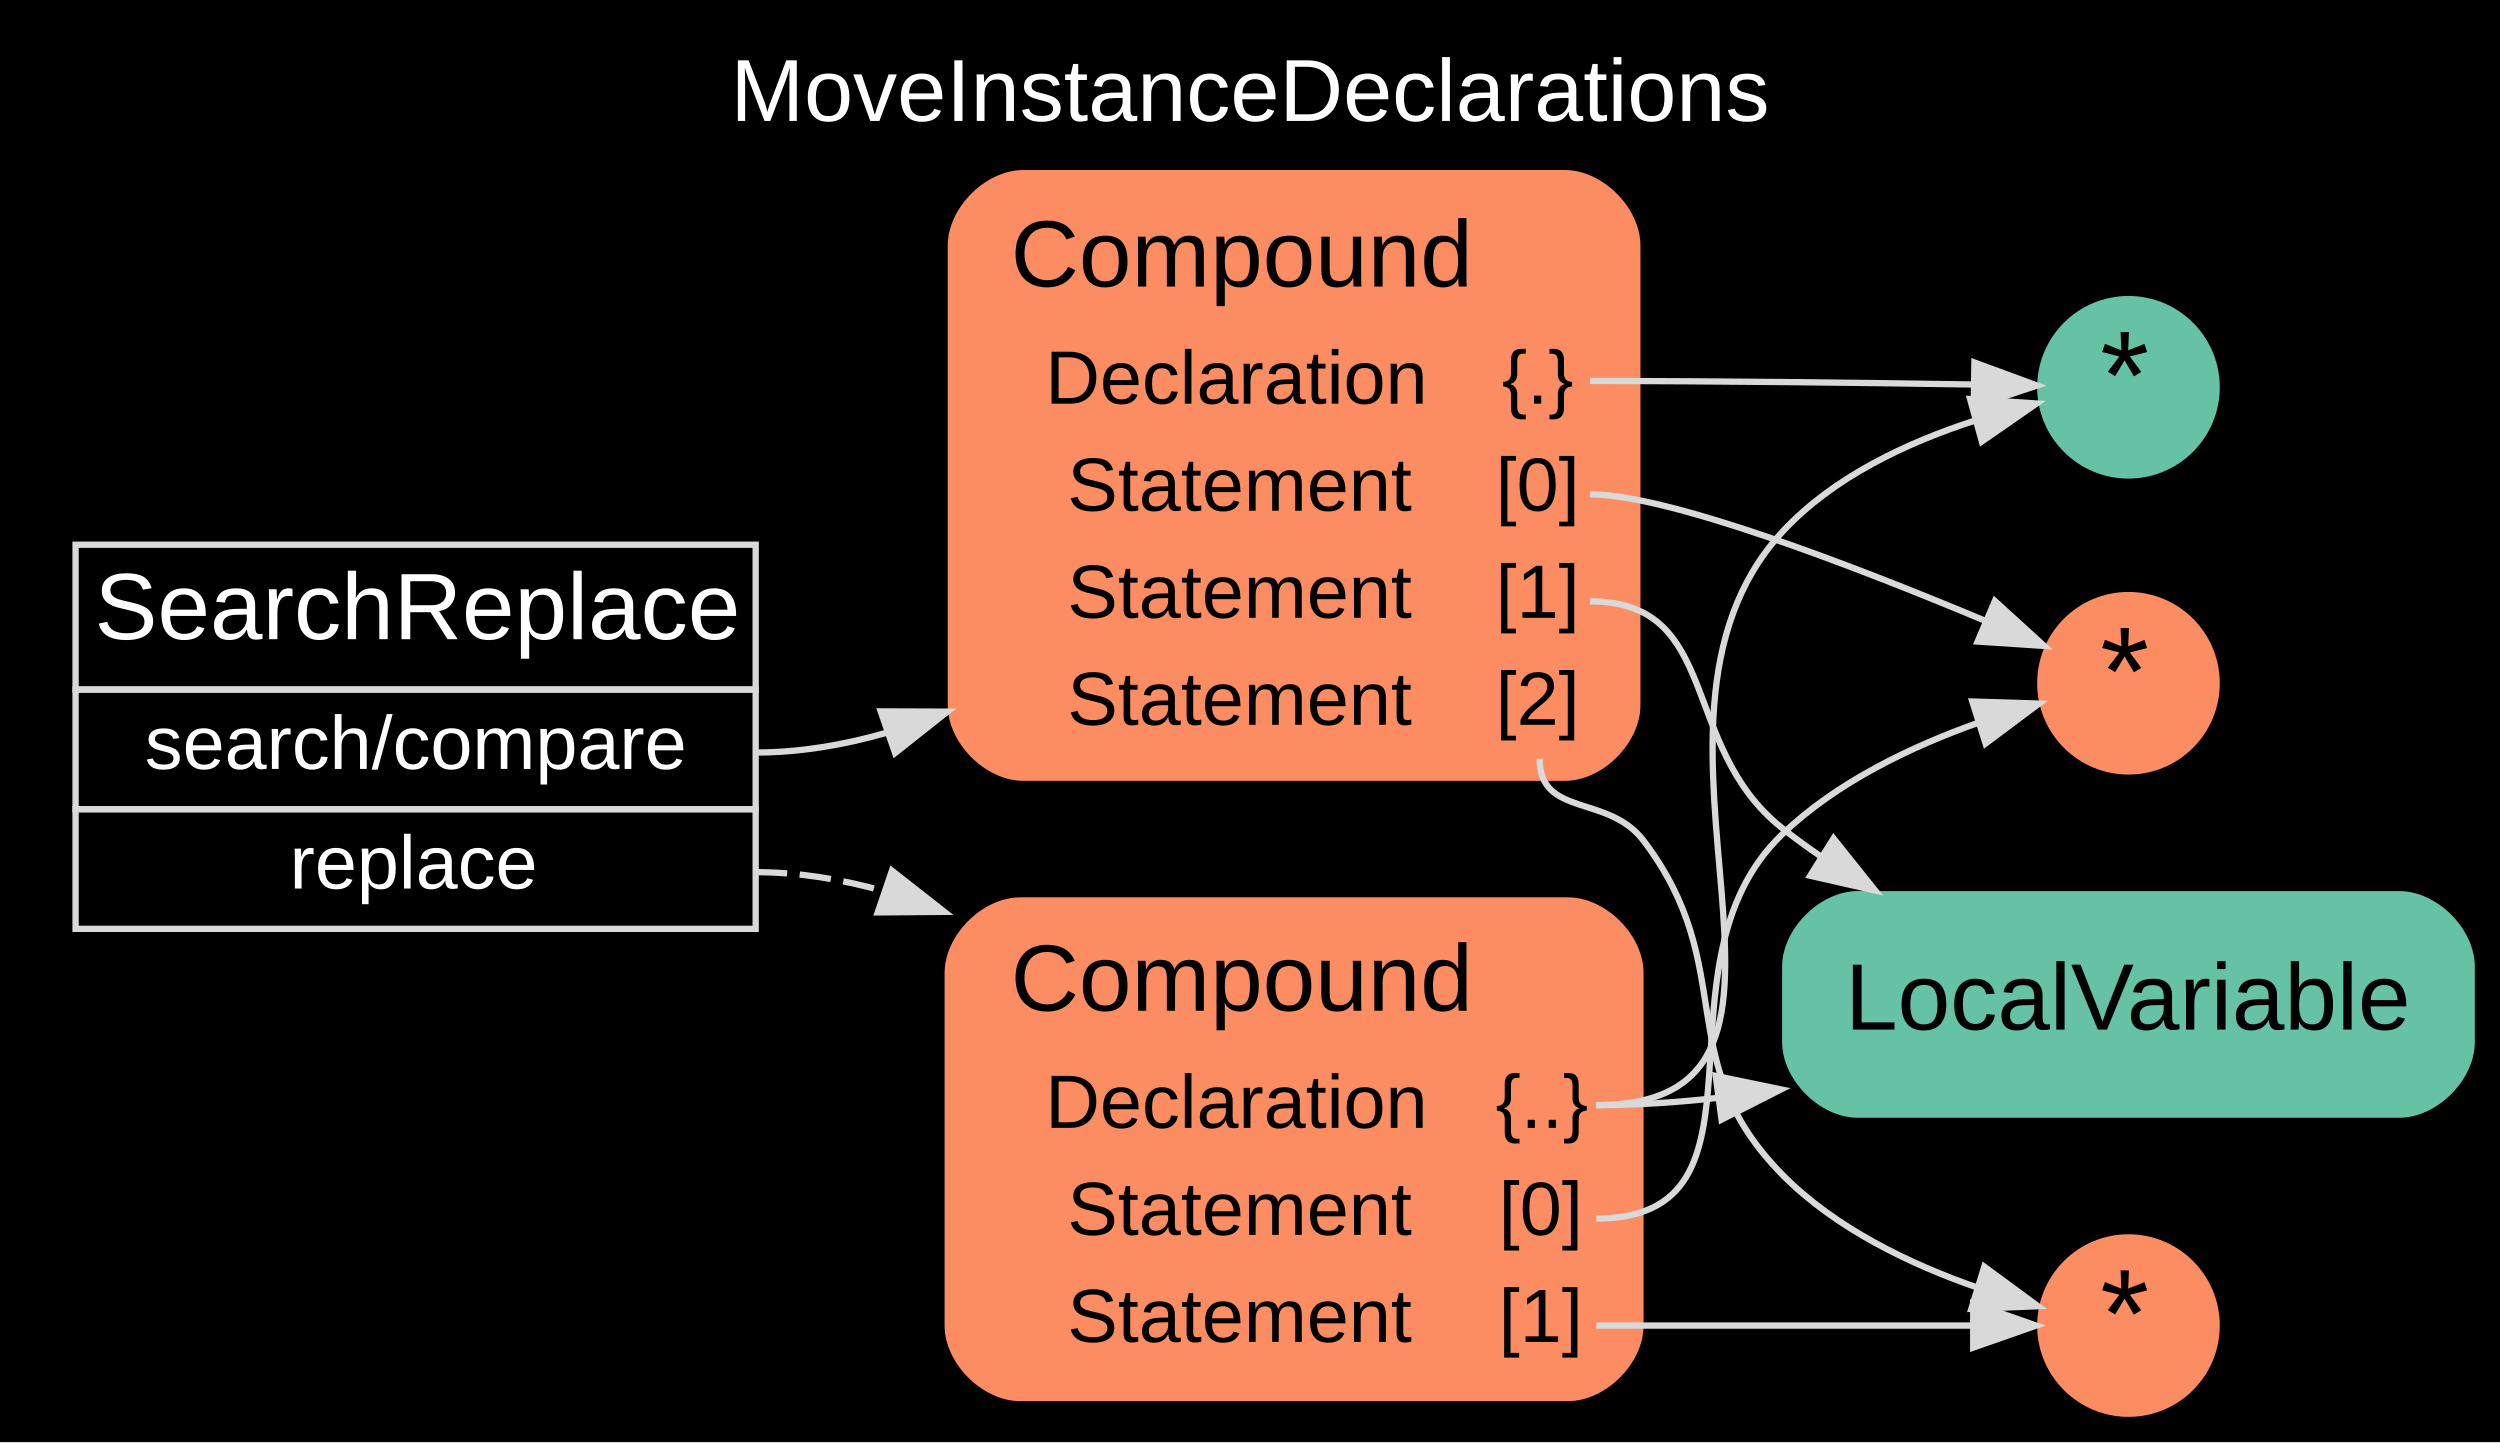
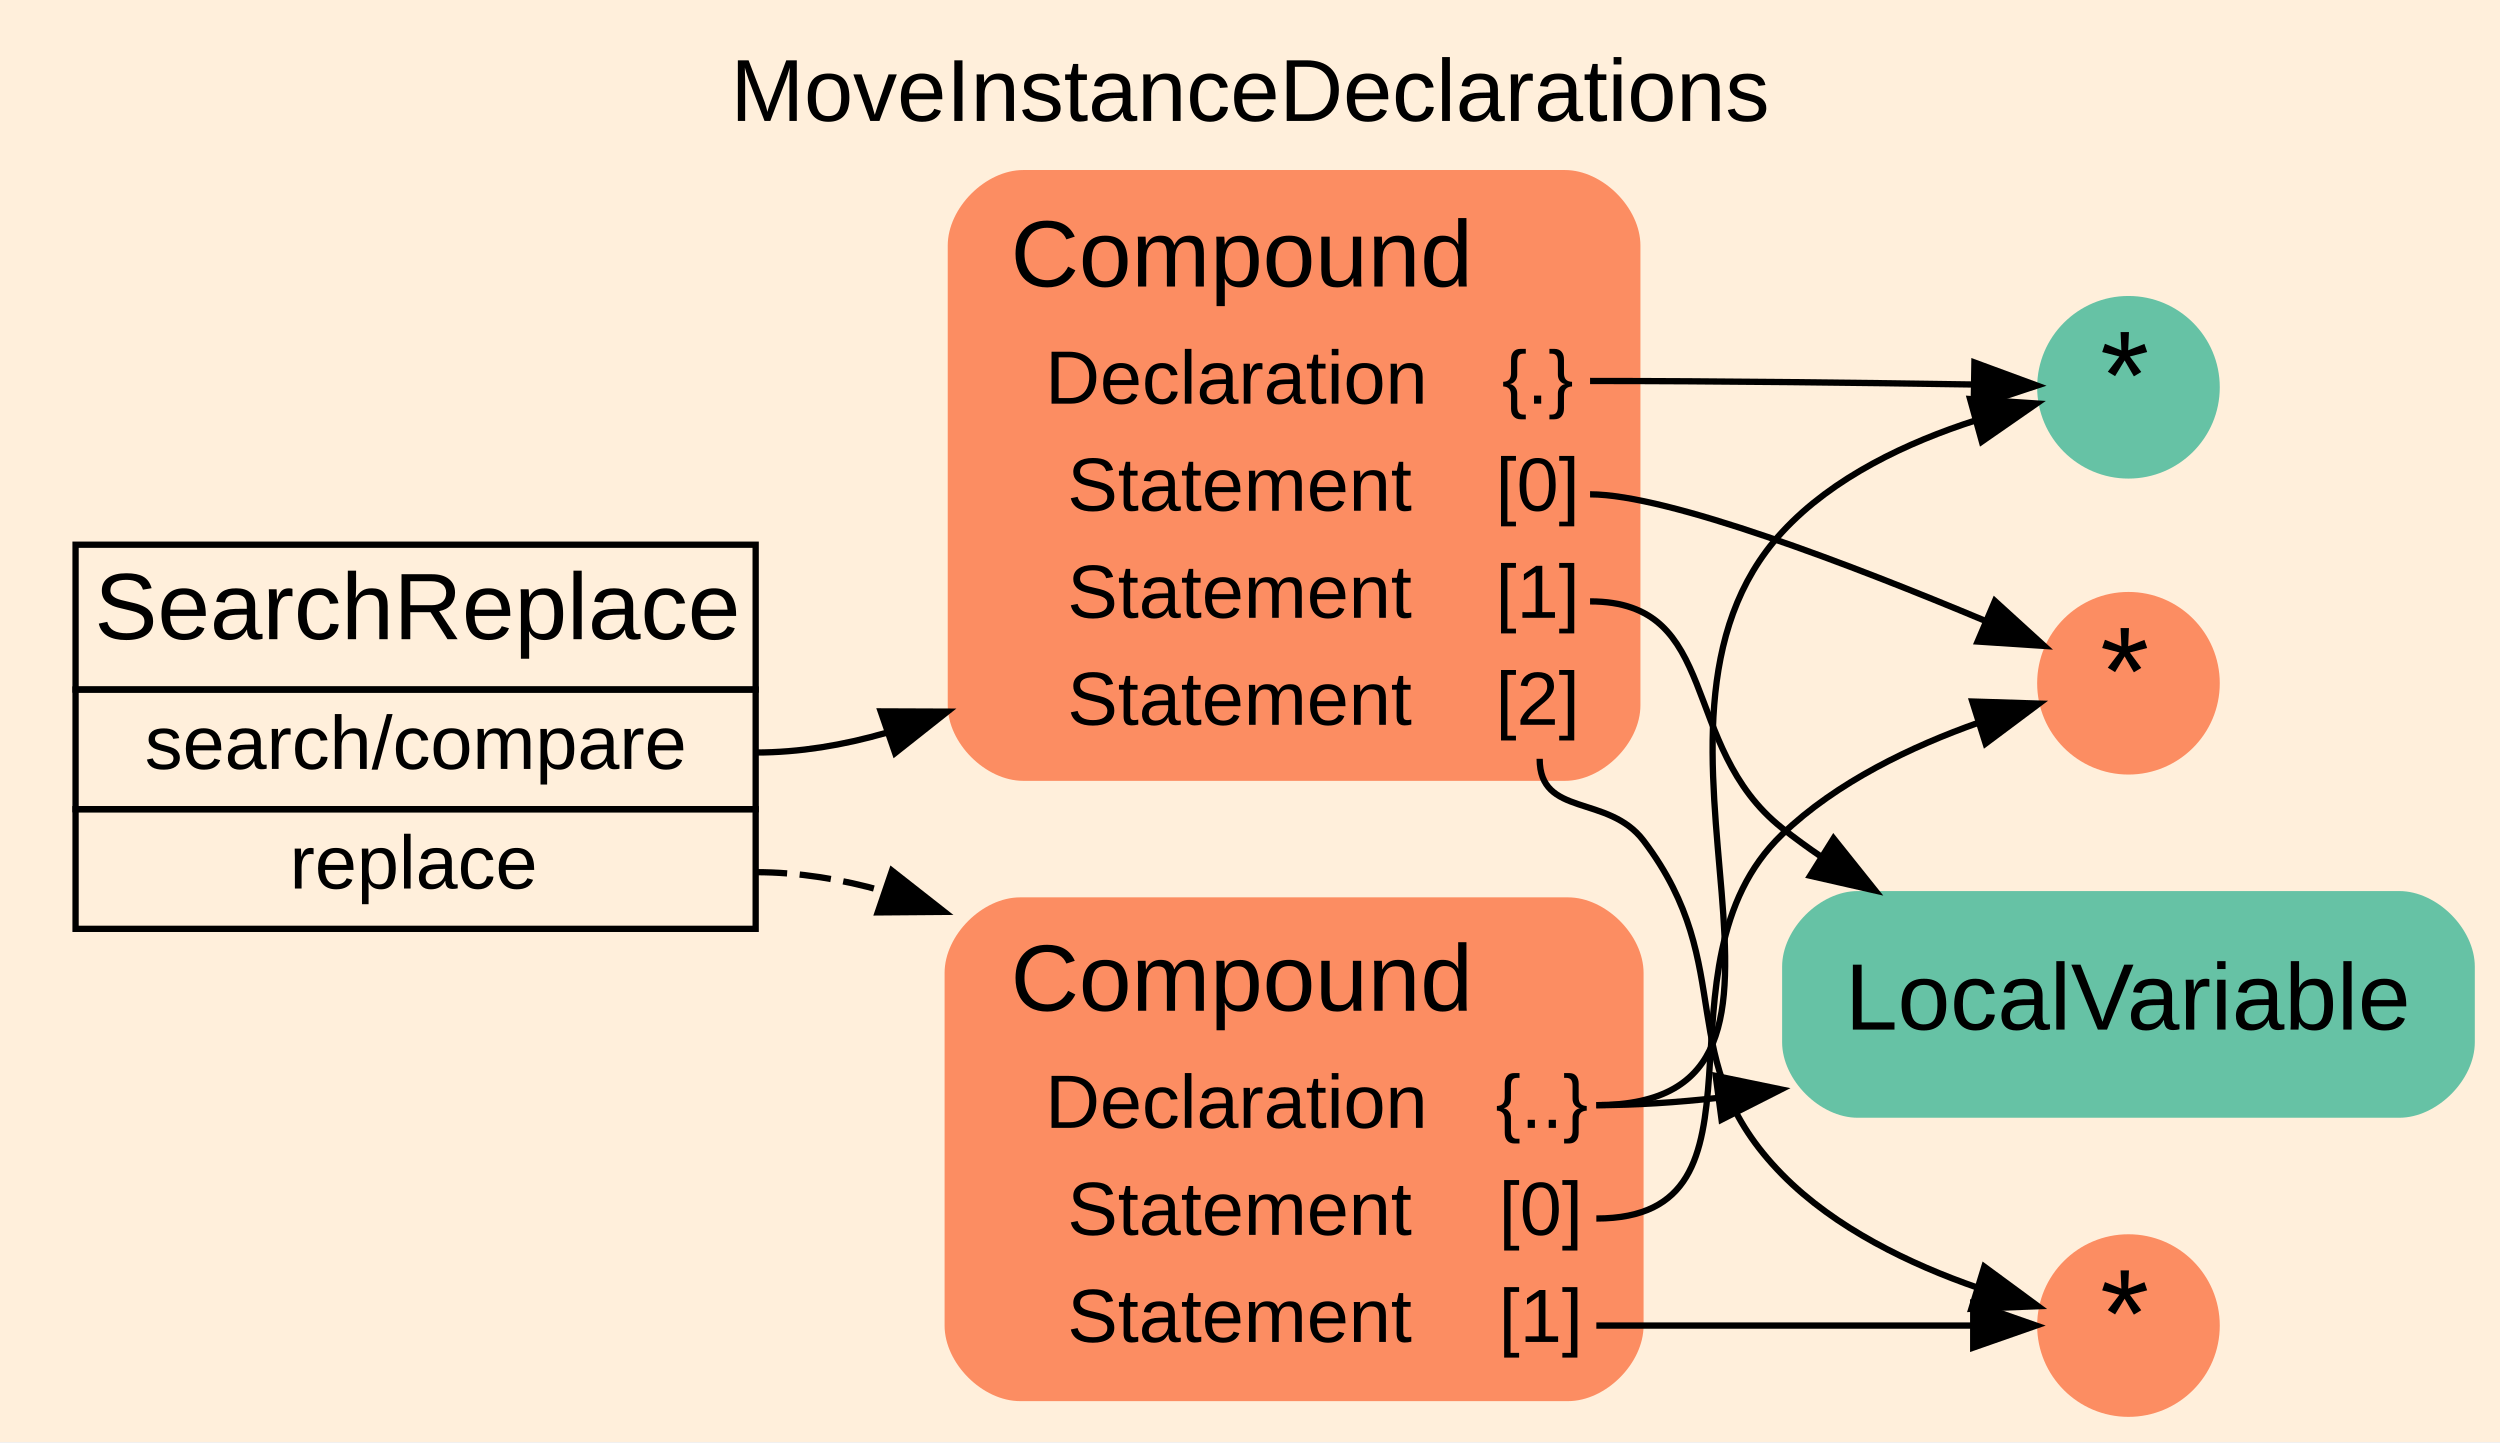
<svg xmlns="http://www.w3.org/2000/svg" width="397pt" height="229pt" viewBox="0.00 0.00 397.00 229.00">
  <g id="graph0" class="graph" transform="scale(1 1) rotate(0) translate(4 225)">
-     <polygon fill="#000000" stroke="transparent" points="-4,4 -4,-225 393,-225 393,4 -4,4" />
-     <text text-anchor="middle" x="194.5" y="-205.8" font-family="Arial" font-size="14.00" fill="#ffffff">MoveInstanceDeclarations</text>
+     <polygon fill="#ffefdb" stroke="transparent" points="-4,4 -4,-225 393,-225 393,4 -4,4" />
+     <text text-anchor="middle" x="194.5" y="-205.8" font-family="Arial" font-size="14.00" fill="#000000">MoveInstanceDeclarations</text>
    <g id="node1" class="node">
-       <polygon fill="#000000" stroke="transparent" points="124,-143 0,-143 0,-74 124,-74 124,-143" />
-       <polygon fill="none" stroke="#d9d9d9" points="8,-115.5 8,-138.5 116,-138.5 116,-115.5 8,-115.5" />
-       <text text-anchor="start" x="11" y="-123.5" font-family="Arial" font-size="15.00" fill="#ffffff">SearchReplace</text>
-       <polygon fill="none" stroke="#d9d9d9" points="8,-96.5 8,-115.5 116,-115.5 116,-96.5 8,-96.5" />
-       <text text-anchor="start" x="19" y="-102.9" font-family="Arial" font-size="12.00" fill="#ffffff">search/compare</text>
-       <polygon fill="none" stroke="#d9d9d9" points="8,-77.5 8,-96.5 116,-96.5 116,-77.5 8,-77.5" />
-       <text text-anchor="start" x="42" y="-83.9" font-family="Arial" font-size="12.00" fill="#ffffff">replace</text>
+       <polygon fill="#ffefdb" stroke="transparent" points="124,-143 0,-143 0,-74 124,-74 124,-143" />
+       <polygon fill="none" stroke="#000000" points="8,-115.5 8,-138.5 116,-138.5 116,-115.5 8,-115.5" />
+       <text text-anchor="start" x="11" y="-123.5" font-family="Arial" font-size="15.00" fill="#000000">SearchReplace</text>
+       <polygon fill="none" stroke="#000000" points="8,-96.5 8,-115.5 116,-115.5 116,-96.5 8,-96.5" />
+       <text text-anchor="start" x="19" y="-102.9" font-family="Arial" font-size="12.00" fill="#000000">search/compare</text>
+       <polygon fill="none" stroke="#000000" points="8,-77.5 8,-96.5 116,-96.5 116,-77.5 8,-77.5" />
+       <text text-anchor="start" x="42" y="-83.9" font-family="Arial" font-size="12.00" fill="#000000">replace</text>
    </g>
    <g id="node2" class="node">
      <path fill="#fc8d62" stroke="transparent" d="M244.5,-198C244.5,-198 158.5,-198 158.5,-198 152.5,-198 146.5,-192 146.5,-186 146.5,-186 146.5,-113 146.5,-113 146.5,-107 152.5,-101 158.5,-101 158.5,-101 244.5,-101 244.5,-101 250.5,-101 256.5,-107 256.5,-113 256.5,-113 256.5,-186 256.5,-186 256.5,-192 250.5,-198 244.5,-198" />
      <text text-anchor="start" x="156.5" y="-179.5" font-family="Arial" font-size="15.00" fill="#000000">Compound</text>
      <text text-anchor="start" x="162" y="-160.9" font-family="Arial" font-size="12.00" fill="#000000">Declaration</text>
      <text text-anchor="start" x="234.5" y="-160.9" font-family="Arial" font-size="12.00" fill="#000000">{.}</text>
      <text text-anchor="start" x="165.5" y="-143.9" font-family="Arial" font-size="12.00" fill="#000000">Statement</text>
      <text text-anchor="start" x="233.5" y="-143.9" font-family="Arial" font-size="12.00" fill="#000000">[0]</text>
      <text text-anchor="start" x="165.5" y="-126.9" font-family="Arial" font-size="12.00" fill="#000000">Statement</text>
      <text text-anchor="start" x="233.5" y="-126.9" font-family="Arial" font-size="12.00" fill="#000000">[1]</text>
      <text text-anchor="start" x="165.5" y="-109.9" font-family="Arial" font-size="12.00" fill="#000000">Statement</text>
      <text text-anchor="start" x="233.5" y="-109.9" font-family="Arial" font-size="12.00" fill="#000000">[2]</text>
    </g>
    <g id="edge1" class="edge">
-       <path fill="none" stroke="#d9d9d9" d="M116,-105.5C122.954,-105.5 129.909,-106.665 136.68,-108.616" />
-       <polygon fill="#d9d9d9" stroke="#d9d9d9" points="135.853,-112.033 146.448,-111.992 138.14,-105.417 135.853,-112.033" />
+       <path fill="none" stroke="#000000" d="M116,-105.5C122.954,-105.5 129.909,-106.665 136.68,-108.616" />
+       <polygon fill="#000000" stroke="#000000" points="135.853,-112.033 146.448,-111.992 138.14,-105.417 135.853,-112.033" />
    </g>
    <g id="node7" class="node">
      <path fill="#fc8d62" stroke="transparent" d="M245,-82.5C245,-82.5 158,-82.5 158,-82.5 152,-82.5 146,-76.5 146,-70.5 146,-70.5 146,-14.5 146,-14.5 146,-8.5 152,-2.5 158,-2.5 158,-2.5 245,-2.5 245,-2.5 251,-2.5 257,-8.5 257,-14.5 257,-14.5 257,-70.5 257,-70.5 257,-76.5 251,-82.5 245,-82.5" />
      <text text-anchor="start" x="156.5" y="-64.5" font-family="Arial" font-size="15.00" fill="#000000">Compound</text>
      <text text-anchor="start" x="162" y="-45.9" font-family="Arial" font-size="12.00" fill="#000000">Declaration</text>
      <text text-anchor="start" x="233.5" y="-45.9" font-family="Arial" font-size="12.00" fill="#000000">{..}</text>
      <text text-anchor="start" x="165.5" y="-28.9" font-family="Arial" font-size="12.00" fill="#000000">Statement</text>
      <text text-anchor="start" x="234" y="-28.9" font-family="Arial" font-size="12.00" fill="#000000">[0]</text>
      <text text-anchor="start" x="165.5" y="-11.9" font-family="Arial" font-size="12.00" fill="#000000">Statement</text>
      <text text-anchor="start" x="234" y="-11.9" font-family="Arial" font-size="12.00" fill="#000000">[1]</text>
    </g>
    <g id="edge2" class="edge">
-       <path fill="none" stroke="#d9d9d9" stroke-dasharray="5,2" d="M116,-86.5C122.842,-86.5 129.685,-85.372 136.352,-83.478" />
-       <polygon fill="#d9d9d9" stroke="#d9d9d9" points="137.641,-86.737 145.976,-80.196 135.381,-80.111 137.641,-86.737" />
+       <path fill="none" stroke="#000000" stroke-dasharray="5,2" d="M116,-86.5C122.842,-86.5 129.685,-85.372 136.352,-83.478" />
+       <polygon fill="#000000" stroke="#000000" points="137.641,-86.737 145.976,-80.196 135.381,-80.111 137.641,-86.737" />
    </g>
    <g id="node3" class="node">
      <ellipse fill="#66c2a5" stroke="#000000" stroke-width="0" cx="334" cy="-163.5" rx="14.5" ry="14.5" />
      <text text-anchor="start" x="329.5" y="-158.5" font-family="Arial" font-size="20.00" fill="#000000">*</text>
    </g>
    <g id="edge3" class="edge">
-       <path fill="none" stroke="#d9d9d9" d="M248.5,-164.5C268.958,-164.5 292.168,-164.21 309.237,-163.943" />
-       <polygon fill="#d9d9d9" stroke="#d9d9d9" points="309.537,-167.438 319.478,-163.773 309.421,-160.439 309.537,-167.438" />
+       <path fill="none" stroke="#000000" d="M248.5,-164.5C268.958,-164.5 292.168,-164.21 309.237,-163.943" />
+       <polygon fill="#000000" stroke="#000000" points="309.537,-167.438 319.478,-163.773 309.421,-160.439 309.537,-167.438" />
    </g>
    <g id="node4" class="node">
      <ellipse fill="#fc8d62" stroke="#000000" stroke-width="0" cx="334" cy="-116.5" rx="14.5" ry="14.5" />
      <text text-anchor="start" x="329.5" y="-111.5" font-family="Arial" font-size="20.00" fill="#000000">*</text>
    </g>
    <g id="edge4" class="edge">
-       <path fill="none" stroke="#d9d9d9" d="M248.5,-146.5C260.87,-146.5 290.308,-135.178 311.176,-126.445" />
-       <polygon fill="#d9d9d9" stroke="#d9d9d9" points="312.788,-129.563 320.619,-122.427 310.047,-123.122 312.788,-129.563" />
+       <path fill="none" stroke="#000000" d="M248.5,-146.5C260.87,-146.5 290.308,-135.178 311.176,-126.445" />
+       <polygon fill="#000000" stroke="#000000" points="312.788,-129.563 320.619,-122.427 310.047,-123.122 312.788,-129.563" />
    </g>
    <g id="node5" class="node">
      <path fill="#66c2a5" stroke="transparent" d="M377,-83.5C377,-83.5 291,-83.5 291,-83.5 285,-83.5 279,-77.5 279,-71.5 279,-71.5 279,-59.5 279,-59.5 279,-53.5 285,-47.5 291,-47.5 291,-47.5 377,-47.5 377,-47.5 383,-47.5 389,-53.5 389,-59.5 389,-59.5 389,-71.5 389,-71.5 389,-77.5 383,-83.5 377,-83.5" />
      <text text-anchor="start" x="289" y="-61.5" font-family="Arial" font-size="15.00" fill="#000000">LocalVariable</text>
    </g>
    <g id="edge5" class="edge">
-       <path fill="none" stroke="#d9d9d9" d="M248.5,-129.5C269.47,-129.5 262.555,-106.513 279,-93.5 280.985,-91.929 283.072,-90.41 285.226,-88.946" />
-       <polygon fill="#d9d9d9" stroke="#d9d9d9" points="287.17,-91.858 293.784,-83.582 283.452,-85.927 287.17,-91.858" />
+       <path fill="none" stroke="#000000" d="M248.5,-129.5C269.47,-129.5 262.555,-106.513 279,-93.5 280.985,-91.929 283.072,-90.41 285.226,-88.946" />
+       <polygon fill="#000000" stroke="#000000" points="287.17,-91.858 293.784,-83.582 283.452,-85.927 287.17,-91.858" />
    </g>
    <g id="node6" class="node">
      <ellipse fill="#fc8d62" stroke="#000000" stroke-width="0" cx="334" cy="-14.5" rx="14.5" ry="14.5" />
      <text text-anchor="start" x="329.5" y="-9.5" font-family="Arial" font-size="20.00" fill="#000000">*</text>
    </g>
    <g id="edge6" class="edge">
-       <path fill="none" stroke="#d9d9d9" d="M240.5,-104.5C240.5,-95.164 251.361,-98.941 257,-91.5 272.404,-71.173 261.129,-56.696 279,-38.5 287.409,-29.938 299.386,-24.223 310.017,-20.525" />
-       <polygon fill="#d9d9d9" stroke="#d9d9d9" points="311.105,-23.852 319.638,-17.571 309.051,-17.16 311.105,-23.852" />
+       <path fill="none" stroke="#000000" d="M240.5,-104.5C240.5,-95.164 251.361,-98.941 257,-91.5 272.404,-71.173 261.129,-56.696 279,-38.5 287.409,-29.938 299.386,-24.223 310.017,-20.525" />
+       <polygon fill="#000000" stroke="#000000" points="311.105,-23.852 319.638,-17.571 309.051,-17.16 311.105,-23.852" />
    </g>
    <g id="edge8" class="edge">
-       <path fill="none" stroke="#d9d9d9" d="M249.5,-49.5C292.017,-49.5 250.203,-109.221 279,-140.5 287.075,-149.271 299.018,-154.805 309.714,-158.24" />
-       <polygon fill="#d9d9d9" stroke="#d9d9d9" points="308.848,-161.632 319.419,-160.927 310.716,-154.886 308.848,-161.632" />
+       <path fill="none" stroke="#000000" d="M249.5,-49.5C292.017,-49.5 250.203,-109.221 279,-140.5 287.075,-149.271 299.018,-154.805 309.714,-158.24" />
+       <polygon fill="#000000" stroke="#000000" points="308.848,-161.632 319.419,-160.927 310.716,-154.886 308.848,-161.632" />
    </g>
    <g id="edge9" class="edge">
-       <path fill="none" stroke="#d9d9d9" d="M249.5,-31.5C279.615,-31.5 257.294,-71.625 279,-92.5 287.649,-100.819 299.65,-106.51 310.235,-110.255" />
-       <polygon fill="#d9d9d9" stroke="#d9d9d9" points="309.205,-113.6 319.795,-113.27 311.311,-106.924 309.205,-113.6" />
+       <path fill="none" stroke="#000000" d="M249.5,-31.5C279.615,-31.5 257.294,-71.625 279,-92.5 287.649,-100.819 299.65,-106.51 310.235,-110.255" />
+       <polygon fill="#000000" stroke="#000000" points="309.205,-113.6 319.795,-113.27 311.311,-106.924 309.205,-113.6" />
    </g>
    <g id="edge7" class="edge">
-       <path fill="none" stroke="#d9d9d9" d="M249.5,-49.5C255.771,-49.5 262.259,-49.931 268.723,-50.651" />
-       <polygon fill="#d9d9d9" stroke="#d9d9d9" points="268.453,-54.146 278.828,-52 269.38,-47.207 268.453,-54.146" />
+       <path fill="none" stroke="#000000" d="M249.5,-49.5C255.771,-49.5 262.259,-49.931 268.723,-50.651" />
+       <polygon fill="#000000" stroke="#000000" points="268.453,-54.146 278.828,-52 269.38,-47.207 268.453,-54.146" />
    </g>
    <g id="edge10" class="edge">
-       <path fill="none" stroke="#d9d9d9" d="M249.5,-14.5C269.597,-14.5 292.382,-14.5 309.224,-14.5" />
-       <polygon fill="#d9d9d9" stroke="#d9d9d9" points="309.345,-18 319.345,-14.5 309.345,-11 309.345,-18" />
+       <path fill="none" stroke="#000000" d="M249.5,-14.5C269.597,-14.5 292.382,-14.5 309.224,-14.5" />
+       <polygon fill="#000000" stroke="#000000" points="309.345,-18 319.345,-14.5 309.345,-11 309.345,-18" />
    </g>
  </g>
</svg>
